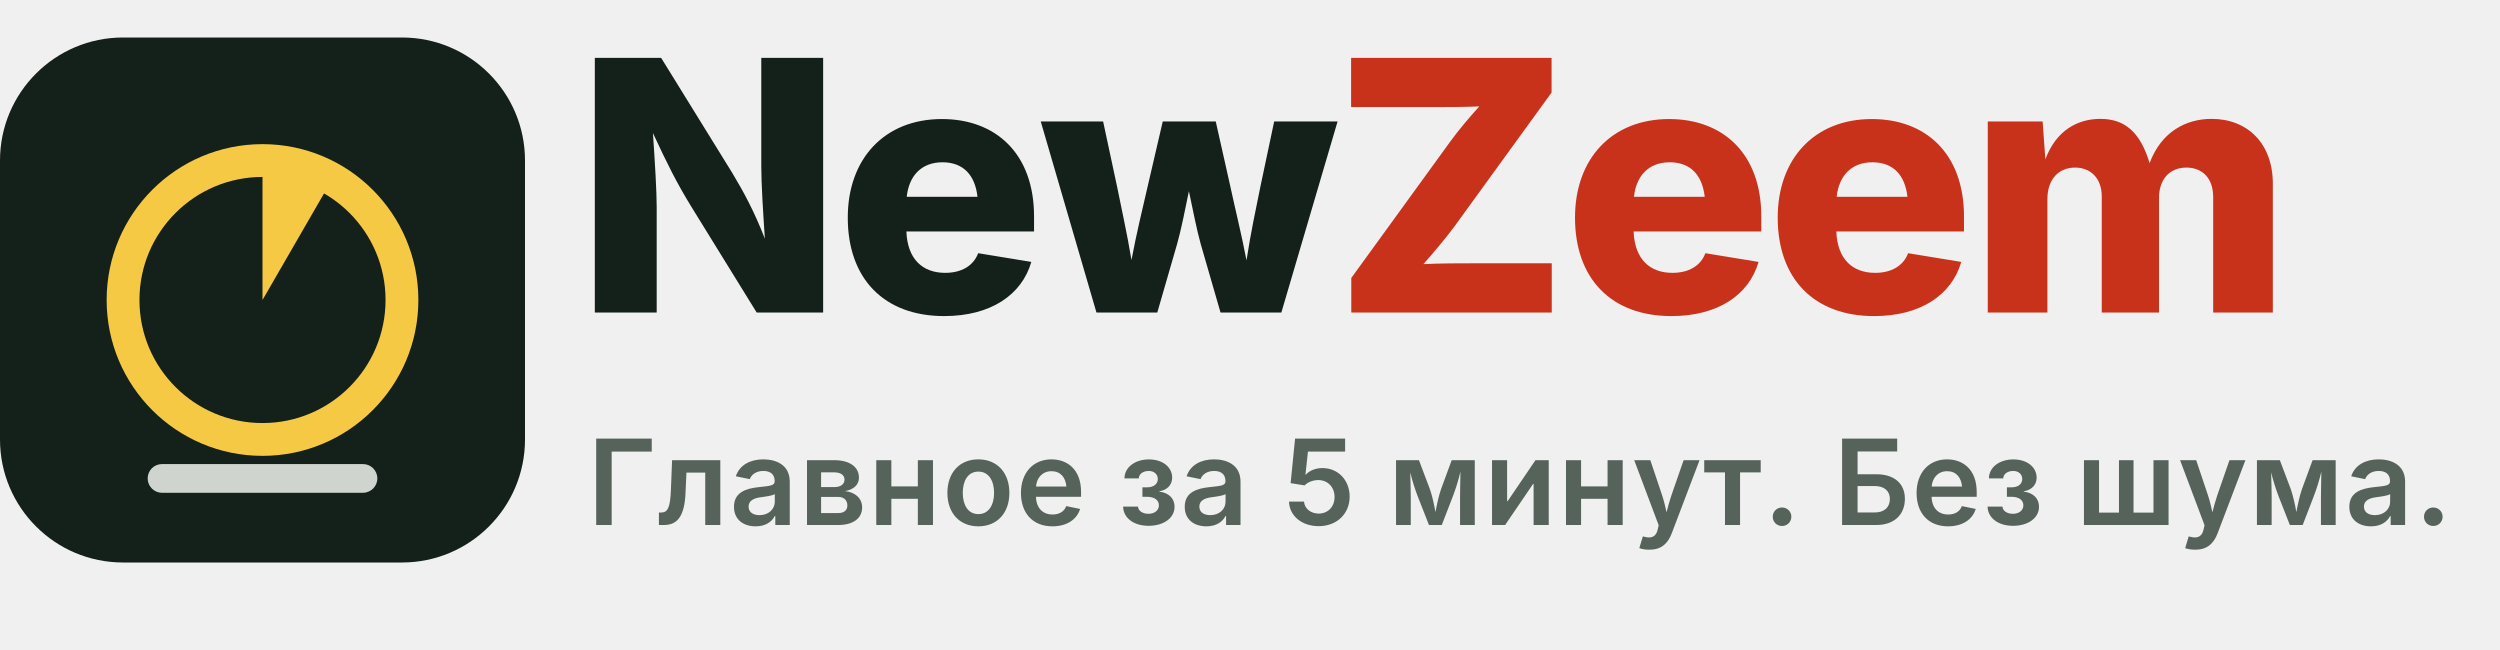
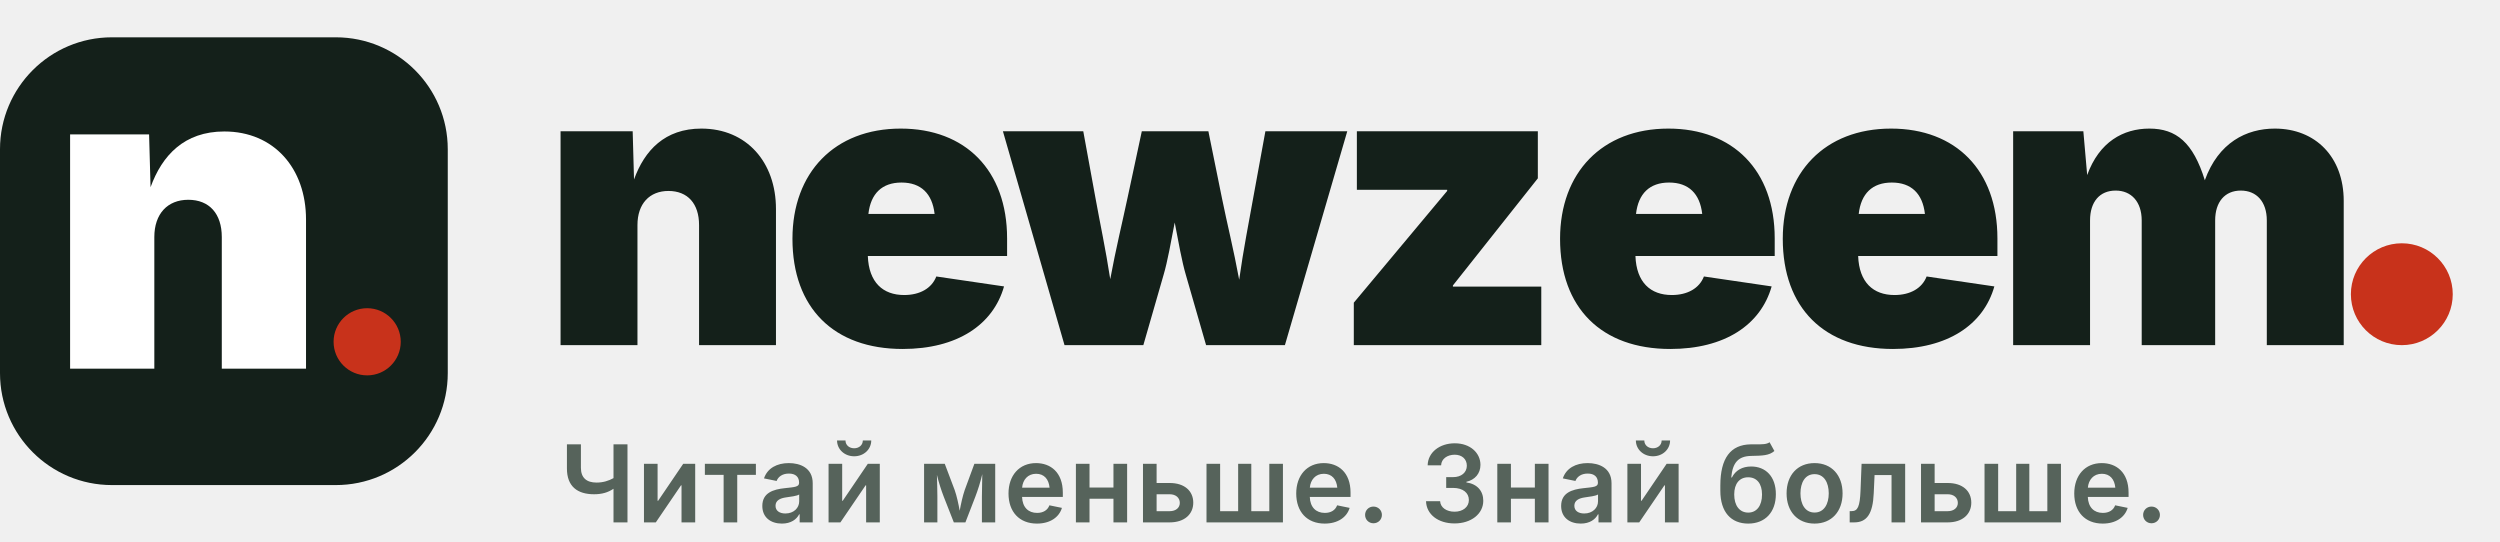
- <svg xmlns="http://www.w3.org/2000/svg" viewBox="0 0 400 104" role="img" aria-label="NewZeem">
-   <g transform="translate(0 6) scale(1.3125)">
-     <rect width="64" height="64" rx="15" fill="#14201A" />
-     <circle cx="32" cy="32" r="17" fill="none" stroke="#F6C945" stroke-width="4" />
-     <path d="M32 32V15A17 17 0 0 1 40.50 17.28Z" fill="#F6C945" />
-     <rect x="18" y="52" width="28" height="3.5" rx="1.75" fill="#F1F3EE" opacity=".85" />
-   </g>
-   <path d="M95.172 50.0H105.07V33.129C105.07 30.559 104.797 26.129 104.469 21.289C106.738 26.156 108.242 29.219 110.648 33.129L121.066 50.0H131.703V9.258H121.805V26.594C121.805 29.438 122.105 34.113 122.379 38.188C120.656 33.758 118.961 30.668 117.156 27.66L105.781 9.258H95.172Z M151.066 50.574C158.476 50.574 163.48 47.211 165.011 41.906L156.507 40.512C155.741 42.562 153.8 43.656 151.23 43.656C147.62 43.656 145.187 41.469 145.023 37.039H165.448V34.633C165.448 24.543 159.296 19.047 150.71 19.047C141.523 19.047 135.644 25.391 135.644 34.824C135.644 44.613 141.468 50.574 151.066 50.574ZM145.077 31.488C145.433 28.125 147.429 25.965 150.792 25.965C154.128 25.965 156.015 28.016 156.398 31.488Z M175.432 50.0H185.166L188.338 39.035C188.967 36.82 189.623 33.539 190.225 30.586C190.854 33.539 191.483 36.793 192.112 39.035L195.284 50.0H205.018L214.014 19.43H203.87L201.655 29.902C200.944 33.402 200.123 37.23 199.44 41.66C198.592 37.23 197.608 33.375 196.87 29.902L194.518 19.43H186.041L183.608 29.902C182.815 33.375 181.858 37.23 181.038 41.605C180.299 37.176 179.424 33.348 178.741 29.902L176.498 19.43H166.518Z" fill="#14201A" />
-   <path d="M216.205 50.0H248.279V42.125H236.056C233.267 42.125 230.505 42.125 227.744 42.262C229.521 40.238 231.244 38.215 232.72 36.219L248.252 14.809V9.258H216.177V17.133H229.084C231.627 17.133 234.142 17.133 236.685 17.023C235.017 18.883 233.404 20.77 232.037 22.656L216.205 44.477Z M267.423 50.574C274.833 50.574 279.837 47.211 281.368 41.906L272.864 40.512C272.098 42.562 270.157 43.656 267.587 43.656C263.977 43.656 261.544 41.469 261.38 37.039H281.805V34.633C281.805 24.543 275.653 19.047 267.067 19.047C257.88 19.047 252.001 25.391 252.001 34.824C252.001 44.613 257.825 50.574 267.423 50.574ZM261.434 31.488C261.79 28.125 263.786 25.965 267.149 25.965C270.485 25.965 272.372 28.016 272.755 31.488Z M299.855 50.574C307.266 50.574 312.27 47.211 313.801 41.906L305.297 40.512C304.531 42.562 302.59 43.656 300.02 43.656C296.41 43.656 293.977 41.469 293.813 37.039H314.238V34.633C314.238 24.543 308.086 19.047 299.5 19.047C290.313 19.047 284.434 25.391 284.434 34.824C284.434 44.613 290.258 50.574 299.855 50.574ZM293.867 31.488C294.223 28.125 296.219 25.965 299.582 25.965C302.918 25.965 304.805 28.016 305.188 31.488Z M318.042 50.0H327.585V31.844C327.585 28.645 329.417 26.812 332.015 26.812C334.558 26.812 336.28 28.59 336.28 31.406V50.0H345.441V31.652C345.441 28.727 347.109 26.812 349.816 26.812C352.331 26.812 354.109 28.453 354.109 31.543V50.0H363.652V29.383C363.652 22.93 359.577 19.02 353.863 19.02C349.734 19.02 345.796 21.098 343.937 26.102C342.433 21.098 339.945 19.02 336.062 19.02C332.37 19.02 328.952 20.906 327.257 25.5L326.82 19.43H318.042Z" fill="#C8321B" />
-   <path d="M104.279 70.177H95.392V84.0H97.869V72.255H104.279Z M105.426 84.0H106.233C108.459 84.0 109.526 82.488 109.684 78.86L109.832 75.613H112.838V84.0H115.25V73.628H107.532L107.346 78.359C107.235 81.245 106.836 82.005 105.769 82.005H105.426Z M120.905 84.213C122.52 84.213 123.503 83.462 123.958 82.571H124.05V84.0H126.36V77.07C126.36 74.305 124.078 73.498 122.13 73.498C120.052 73.498 118.345 74.379 117.733 76.207L119.968 76.662C120.219 75.975 120.933 75.354 122.139 75.354C123.317 75.354 123.948 75.947 123.948 76.958V77.005C123.948 77.719 123.188 77.747 121.388 77.942C119.384 78.155 117.436 78.749 117.436 81.087C117.436 83.128 118.929 84.213 120.905 84.213ZM121.527 82.423C120.506 82.423 119.774 81.959 119.774 81.059C119.774 80.113 120.59 79.714 121.675 79.565C122.297 79.482 123.642 79.315 123.967 79.055V80.28C123.967 81.43 123.011 82.423 121.527 82.423Z M129.121 84.0H134.14C136.552 84.0 137.944 82.896 137.944 81.189C137.944 79.732 136.812 78.73 135.198 78.582C136.599 78.322 137.433 77.571 137.433 76.42C137.433 74.676 135.903 73.628 133.463 73.628H129.121ZM131.375 82.089V79.51H134.14C135.031 79.51 135.578 80.029 135.578 80.892C135.578 81.634 135.04 82.089 134.14 82.089ZM131.375 77.933V75.576H133.463C134.493 75.576 135.123 76.012 135.123 76.736C135.123 77.469 134.511 77.933 133.509 77.933Z M142.615 73.628H140.203V84.0H142.615V79.807H146.855V84.0H149.277V73.628H146.855V77.821H142.615Z M156.537 84.213C159.561 84.213 161.5 82.061 161.5 78.87C161.5 75.641 159.561 73.498 156.537 73.498C153.512 73.498 151.583 75.641 151.583 78.87C151.583 82.061 153.512 84.213 156.537 84.213ZM156.537 82.256C154.857 82.256 154.041 80.753 154.041 78.86C154.041 76.949 154.857 75.456 156.537 75.456C158.225 75.456 159.051 76.949 159.051 78.86C159.051 80.753 158.225 82.256 156.537 82.256Z M168.389 84.213C170.699 84.213 172.313 83.109 172.814 81.43L170.597 80.976C170.272 81.857 169.474 82.321 168.417 82.321C166.867 82.321 165.819 81.337 165.754 79.491H172.972V78.73C172.972 75.094 170.764 73.498 168.231 73.498C165.262 73.498 163.351 75.688 163.351 78.879C163.351 82.126 165.262 84.213 168.389 84.213ZM165.763 77.849C165.875 76.467 166.765 75.391 168.241 75.391C169.679 75.391 170.486 76.365 170.625 77.849Z  M183.772 84.13C186.221 84.13 187.928 82.859 187.928 81.087C187.928 79.816 187.102 78.86 185.479 78.656V78.601C186.657 78.443 187.548 77.645 187.548 76.43C187.548 74.769 186.063 73.507 183.828 73.507C181.592 73.507 179.931 74.76 179.912 76.541H182.204C182.223 75.817 182.928 75.354 183.8 75.354C184.672 75.354 185.247 75.892 185.247 76.643C185.247 77.469 184.551 77.97 183.558 77.97H182.788V79.491H183.558C184.718 79.491 185.423 80.02 185.423 80.864C185.423 81.634 184.755 82.209 183.753 82.209C182.826 82.209 182.111 81.736 182.083 81.059H179.699C179.727 82.822 181.341 84.13 183.772 84.13Z M193.027 84.213C194.641 84.213 195.624 83.462 196.079 82.571H196.172V84.0H198.482V77.07C198.482 74.305 196.199 73.498 194.251 73.498C192.173 73.498 190.466 74.379 189.854 76.207L192.09 76.662C192.34 75.975 193.054 75.354 194.26 75.354C195.439 75.354 196.07 75.947 196.07 76.958V77.005C196.07 77.719 195.309 77.747 193.509 77.942C191.505 78.155 189.557 78.749 189.557 81.087C189.557 83.128 191.05 84.213 193.027 84.213ZM193.648 82.423C192.628 82.423 191.895 81.959 191.895 81.059C191.895 80.113 192.711 79.714 193.797 79.565C194.418 79.482 195.763 79.315 196.088 79.055V80.28C196.088 81.43 195.133 82.423 193.648 82.423Z  M210.989 84.186C213.902 84.186 215.943 82.2 215.943 79.463C215.943 76.81 214.087 74.89 211.582 74.89C210.469 74.89 209.467 75.326 208.948 75.929H208.873L209.272 72.255H215.219V70.177H207.213L206.498 77.302L208.743 77.664C209.207 77.153 210.079 76.81 210.924 76.81C212.436 76.81 213.531 77.942 213.531 79.519C213.531 81.078 212.473 82.172 210.989 82.172C209.736 82.172 208.716 81.384 208.641 80.252H206.239C206.304 82.534 208.289 84.186 210.989 84.186Z  M223.366 84.0H225.722V79.463C225.722 78.443 225.676 76.912 225.639 75.585C225.982 76.977 226.39 78.257 226.854 79.463L228.635 84.0H230.685L232.439 79.463C232.903 78.248 233.329 76.921 233.673 75.456C233.654 76.875 233.608 78.424 233.608 79.463V84.0H235.964V73.628H232.272L230.565 78.267C230.194 79.343 229.888 80.762 229.674 81.94C229.461 80.744 229.164 79.343 228.784 78.267L227.03 73.628H223.366Z M247.798 84.0V73.628H245.674L241.23 80.178H241.137V73.628H238.725V84.0H240.821L245.284 77.441H245.377V84.0Z M252.971 73.628H250.559V84.0H252.971V79.807H257.21V84.0H259.632V73.628H257.21V77.821H252.971Z M262.29 87.702C262.615 87.832 263.218 87.952 263.905 87.952C265.779 87.952 266.846 86.997 267.476 85.336L271.929 73.628H269.378L267.421 79.269C267.115 80.159 266.883 81.059 266.651 81.968C266.447 81.059 266.242 80.168 265.946 79.269L264.053 73.628H261.474L265.389 84.037L265.241 84.696C264.99 85.883 264.229 86.18 263.144 85.893L262.856 85.818Z M275.998 84.0H278.41V75.585H281.713V73.628H272.677V75.585H275.998Z M285.123 84.158C285.958 84.158 286.617 83.508 286.617 82.673C286.617 81.848 285.958 81.198 285.123 81.198C284.288 81.198 283.639 81.848 283.639 82.673C283.639 83.508 284.288 84.158 285.123 84.158Z  M294.735 84.0H300.237C303.029 84.0 304.783 82.376 304.783 79.807C304.783 77.32 303.029 75.882 300.237 75.882H297.212V72.236H303.549V70.177H294.735ZM297.212 81.996V77.766H299.949C301.48 77.766 302.38 78.554 302.38 79.825C302.38 81.18 301.48 81.996 299.949 81.996Z M311.69 84.213C314 84.213 315.615 83.109 316.116 81.43L313.898 80.976C313.574 81.857 312.776 82.321 311.718 82.321C310.169 82.321 309.12 81.337 309.055 79.491H316.273V78.73C316.273 75.094 314.065 73.498 311.533 73.498C308.564 73.498 306.653 75.688 306.653 78.879C306.653 82.126 308.564 84.213 311.69 84.213ZM309.065 77.849C309.176 76.467 310.067 75.391 311.542 75.391C312.98 75.391 313.787 76.365 313.926 77.849Z M322.086 84.13C324.535 84.13 326.242 82.859 326.242 81.087C326.242 79.816 325.417 78.86 323.793 78.656V78.601C324.971 78.443 325.862 77.645 325.862 76.43C325.862 74.769 324.378 73.507 322.142 73.507C319.906 73.507 318.245 74.76 318.227 76.541H320.518C320.537 75.817 321.242 75.354 322.114 75.354C322.986 75.354 323.561 75.892 323.561 76.643C323.561 77.469 322.865 77.97 321.873 77.97H321.103V79.491H321.873C323.032 79.491 323.737 80.02 323.737 80.864C323.737 81.634 323.069 82.209 322.067 82.209C321.14 82.209 320.425 81.736 320.398 81.059H318.013C318.041 82.822 319.655 84.13 322.086 84.13Z  M333.433 73.628V84.0H346.969V73.628H344.557V82.015H341.365V73.628H339.037V82.015H335.845V73.628Z M349.627 87.702C349.952 87.832 350.555 87.952 351.242 87.952C353.116 87.952 354.183 86.997 354.813 85.336L359.267 73.628H356.715L354.758 79.269C354.452 80.159 354.22 81.059 353.988 81.968C353.784 81.059 353.58 80.168 353.283 79.269L351.39 73.628H348.811L352.726 84.037L352.578 84.696C352.327 85.883 351.566 86.18 350.481 85.893L350.193 85.818Z M361.109 84.0H363.465V79.463C363.465 78.443 363.419 76.912 363.382 75.585C363.725 76.977 364.133 78.257 364.597 79.463L366.378 84.0H368.429L370.182 79.463C370.646 78.248 371.073 76.921 371.416 75.456C371.397 76.875 371.351 78.424 371.351 79.463V84.0H373.707V73.628H370.015L368.308 78.267C367.937 79.343 367.631 80.762 367.417 81.94C367.204 80.744 366.907 79.343 366.527 78.267L364.773 73.628H361.109Z M379.362 84.213C380.977 84.213 381.96 83.462 382.415 82.571H382.507V84.0H384.817V77.07C384.817 74.305 382.535 73.498 380.587 73.498C378.509 73.498 376.802 74.379 376.19 76.207L378.425 76.662C378.676 75.975 379.39 75.354 380.596 75.354C381.775 75.354 382.405 75.947 382.405 76.958V77.005C382.405 77.719 381.645 77.747 379.845 77.942C377.841 78.155 375.893 78.749 375.893 81.087C375.893 83.128 377.386 84.213 379.362 84.213ZM379.984 82.423C378.963 82.423 378.231 81.959 378.231 81.059C378.231 80.113 379.047 79.714 380.132 79.565C380.754 79.482 382.099 79.315 382.424 79.055V80.28C382.424 81.43 381.468 82.423 379.984 82.423Z M389.322 84.158C390.157 84.158 390.816 83.508 390.816 82.673C390.816 81.848 390.157 81.198 389.322 81.198C388.487 81.198 387.838 81.848 387.838 82.673C387.838 83.508 388.487 84.158 389.322 84.158Z" fill="#56635B" />
+ <svg xmlns="http://www.w3.org/2000/svg" viewBox="0 0 536 116">
+   <rect x="0" y="8" width="96" height="96" rx="24.0" fill="#14201A" />
+   <path d="M33.088 50.829C33.088 45.843 35.918 42.833 40.365 42.833C44.902 42.833 47.552 45.843 47.552 50.829V79.04H65.611V47.056C65.611 36.095 58.738 28.188 48.091 28.188C39.511 28.188 34.75 33.31 32.279 40.138L31.965 28.817H15.029V79.04H33.088Z" fill="#FFFFFF" />
+   <circle cx="78.72" cy="73.28" r="7.20" fill="#C8321B" />
+   <path d="M136.672 48.242C136.672 43.689 139.256 40.941 143.316 40.941C147.459 40.941 149.879 43.689 149.879 48.242V74.0H166.367V44.797C166.367 34.789 160.092 27.57 150.371 27.57C142.537 27.57 138.189 32.246 135.934 38.48L135.646 28.145H120.184V74.0H136.672Z M193.527 74.82C205.216 74.82 212.927 69.652 215.265 61.408L200.745 59.275C199.761 61.818 197.218 63.254 193.855 63.254C189.302 63.254 186.267 60.547 186.062 54.887H215.921V51.113C215.921 36.512 206.98 27.57 193.117 27.57C178.925 27.57 169.902 37.004 169.902 51.195C169.902 66.043 178.802 74.82 193.527 74.82ZM186.185 45.863C186.677 41.516 189.097 39.137 193.281 39.137C197.464 39.137 199.884 41.516 200.376 45.863Z M228.233 74.0H245.132L249.479 58.906C250.3 56.158 251.079 51.77 251.858 47.709C252.637 51.77 253.417 56.158 254.237 58.906L258.585 74.0H275.483L288.854 28.145H271.3L268.675 42.5C267.731 47.791 266.583 53.492 265.68 59.973C264.491 53.492 263.055 47.791 261.989 42.5L259.077 28.145H244.803L241.727 42.5C240.62 47.709 239.225 53.41 238.036 59.85C237.052 53.41 235.821 47.75 234.878 42.5L232.253 28.145H215.026Z M290.256 74.0H330.451V61.449H311.502V61.203L329.713 38.234V28.145H290.912V40.695H310.272V40.941L290.256 64.895Z M358.103 74.82C369.793 74.82 377.503 69.652 379.841 61.408L365.322 59.275C364.337 61.818 361.794 63.254 358.431 63.254C353.878 63.254 350.843 60.547 350.638 54.887H380.498V51.113C380.498 36.512 371.556 27.57 357.693 27.57C343.502 27.57 334.478 37.004 334.478 51.195C334.478 66.043 343.378 74.82 358.103 74.82ZM350.761 45.863C351.253 41.516 353.673 39.137 357.857 39.137C362.041 39.137 364.461 41.516 364.953 45.863Z M405.852 74.82C417.542 74.82 425.253 69.652 427.591 61.408L413.071 59.275C412.087 61.818 409.544 63.254 406.181 63.254C401.628 63.254 398.593 60.547 398.388 54.887H428.247V51.113C428.247 36.512 419.306 27.57 405.442 27.57C391.251 27.57 382.227 37.004 382.227 51.195C382.227 66.043 391.128 74.82 405.852 74.82ZM398.511 45.863C399.003 41.516 401.423 39.137 405.606 39.137C409.79 39.137 412.21 41.516 412.702 45.863Z M431.618 74.0H448.106V47.258C448.106 43.279 450.157 40.859 453.602 40.859C456.965 40.859 459.18 43.279 459.18 47.258V74.0H474.93V47.258C474.93 43.279 477.022 40.859 480.426 40.859C483.83 40.859 486.004 43.279 486.004 47.258V74.0H502.493V43.074C502.493 33.682 496.463 27.57 487.727 27.57C481.616 27.57 475.627 30.564 472.715 38.645C470.213 30.564 466.604 27.57 460.821 27.57C455.243 27.57 450.075 30.4 447.491 37.537L446.67 28.145H431.618Z" fill="#14201A" />
+   <circle cx="514.95" cy="63.08" r="10.92" fill="#C8321B" />
+   <path d="M127.367 105.969C129.029 105.969 130.343 105.599 131.534 104.79V112.0H134.532V95.267H131.534V102.51C130.512 103.083 129.288 103.465 127.906 103.465C125.739 103.465 124.548 102.432 124.548 100.287V95.267H121.55V100.455C121.55 104.33 123.841 105.969 127.367 105.969Z M149.05 112.0V99.444H146.478L141.099 107.373H140.987V99.444H138.067V112.0H140.605L146.007 104.06H146.119V112.0Z M155.145 112.0H158.065V101.814H162.063V99.444H151.124V101.814H155.145Z M167.641 112.258C169.595 112.258 170.786 111.349 171.336 110.271H171.448V112.0H174.245V103.611C174.245 100.264 171.482 99.287 169.124 99.287C166.608 99.287 164.542 100.354 163.8 102.566L166.507 103.117C166.81 102.286 167.675 101.533 169.135 101.533C170.561 101.533 171.325 102.252 171.325 103.476V103.532C171.325 104.397 170.404 104.431 168.225 104.667C165.799 104.925 163.441 105.644 163.441 108.474C163.441 110.944 165.249 112.258 167.641 112.258ZM168.394 110.091C167.158 110.091 166.271 109.529 166.271 108.44C166.271 107.294 167.259 106.812 168.573 106.632C169.326 106.531 170.954 106.329 171.347 106.014V107.497C171.347 108.889 170.191 110.091 168.394 110.091Z M188.628 112.0V99.444H186.056L180.677 107.373H180.564V99.444H177.644V112.0H180.182L185.584 104.06H185.697V112.0ZM183.136 97.827C185.214 97.827 186.797 96.333 186.797 94.436H184.989C184.989 95.413 184.192 96.109 183.136 96.109C182.058 96.109 181.272 95.413 181.272 94.436H179.464C179.464 96.333 181.058 97.827 183.136 97.827Z  M198.122 112.0H200.975V106.508C200.975 105.273 200.919 103.42 200.874 101.814C201.289 103.499 201.783 105.048 202.345 106.508L204.501 112.0H206.983L209.106 106.508C209.667 105.037 210.184 103.431 210.599 101.657C210.577 103.375 210.521 105.25 210.521 106.508V112.0H213.373V99.444H208.904L206.837 105.06C206.388 106.362 206.017 108.081 205.759 109.507C205.501 108.058 205.141 106.362 204.681 105.06L202.558 99.444H198.122Z M222.321 112.258C225.117 112.258 227.071 110.922 227.678 108.889L224.994 108.339C224.6 109.406 223.635 109.967 222.354 109.967C220.479 109.967 219.21 108.777 219.131 106.542H227.869V105.621C227.869 101.219 225.196 99.287 222.13 99.287C218.536 99.287 216.223 101.938 216.223 105.801C216.223 109.731 218.536 112.258 222.321 112.258ZM219.142 104.554C219.277 102.881 220.355 101.578 222.141 101.578C223.882 101.578 224.859 102.757 225.027 104.554Z M233.593 99.444H230.673V112.0H233.593V106.924H238.725V112.0H241.656V99.444H238.725V104.521H233.593Z M247.976 103.555V99.444H245.056V112.0H250.783C253.973 112.0 255.837 110.226 255.837 107.777C255.837 105.273 253.973 103.555 250.783 103.555ZM247.976 105.969H250.783C252.075 105.969 252.951 106.699 252.951 107.822C252.951 108.889 252.075 109.597 250.783 109.597H247.976Z M258.675 99.444V112.0H275.061V99.444H272.141V109.597H268.277V99.444H265.458V109.597H261.595V99.444Z M284.008 112.258C286.804 112.258 288.758 110.922 289.365 108.889L286.681 108.339C286.288 109.406 285.322 109.967 284.042 109.967C282.166 109.967 280.897 108.777 280.819 106.542H289.556V105.621C289.556 101.219 286.883 99.287 283.817 99.287C280.223 99.287 277.91 101.938 277.91 105.801C277.91 109.731 280.223 112.258 284.008 112.258ZM280.83 104.554C280.965 102.881 282.043 101.578 283.828 101.578C285.569 101.578 286.546 102.757 286.715 104.554Z M294.472 112.191C295.482 112.191 296.28 111.405 296.28 110.394C296.28 109.395 295.482 108.608 294.472 108.608C293.461 108.608 292.675 109.395 292.675 110.394C292.675 111.405 293.461 112.191 294.472 112.191Z  M311.85 112.225C315.421 112.225 318.015 110.181 318.015 107.362C318.015 105.273 316.724 103.757 314.388 103.431V103.296C316.196 102.892 317.409 101.556 317.409 99.669C317.409 97.131 315.242 95.042 311.906 95.042C308.66 95.042 306.145 96.985 306.089 99.77H308.975C309.02 98.355 310.334 97.49 311.884 97.49C313.456 97.49 314.489 98.434 314.489 99.849C314.489 101.32 313.287 102.297 311.547 102.297H310.064V104.61H311.547C313.669 104.61 314.927 105.677 314.927 107.205C314.927 108.698 313.647 109.709 311.85 109.709C310.154 109.709 308.84 108.833 308.762 107.463H305.741C305.819 110.282 308.335 112.225 311.85 112.225Z M323.942 99.444H321.022V112.0H323.942V106.924H329.074V112.0H332.005V99.444H329.074V104.521H323.942Z M338.909 112.258C340.863 112.258 342.053 111.349 342.604 110.271H342.716V112.0H345.512V103.611C345.512 100.264 342.75 99.287 340.391 99.287C337.876 99.287 335.809 100.354 335.068 102.566L337.775 103.117C338.078 102.286 338.943 101.533 340.403 101.533C341.829 101.533 342.592 102.252 342.592 103.476V103.532C342.592 104.397 341.672 104.431 339.493 104.667C337.067 104.925 334.709 105.644 334.709 108.474C334.709 110.944 336.517 112.258 338.909 112.258ZM339.661 110.091C338.426 110.091 337.539 109.529 337.539 108.44C337.539 107.294 338.527 106.812 339.841 106.632C340.593 106.531 342.222 106.329 342.615 106.014V107.497C342.615 108.889 341.458 110.091 339.661 110.091Z M359.895 112.0V99.444H357.324L351.944 107.373H351.832V99.444H348.912V112.0H351.45L356.852 104.06H356.964V112.0ZM354.404 97.827C356.481 97.827 358.065 96.333 358.065 94.436H356.257C356.257 95.413 355.459 96.109 354.404 96.109C353.326 96.109 352.539 95.413 352.539 94.436H350.731C350.731 96.333 352.326 97.827 354.404 97.827Z  M379.396 94.817C378.779 95.278 377.813 95.267 376.51 95.267C376.139 95.255 375.758 95.255 375.342 95.267C371.03 95.334 368.84 98.231 368.84 104.094V105.217C368.84 109.821 371.164 112.258 374.814 112.258C378.442 112.258 380.744 109.821 380.744 105.947C380.744 102.173 378.565 100.017 375.454 100.017C373.545 100.017 372.096 100.837 371.322 102.375H371.176C371.468 99.175 372.692 97.805 375.454 97.749C377.869 97.704 379.318 97.67 380.429 96.693ZM374.825 109.9C372.95 109.9 371.816 108.384 371.816 106.014C371.816 103.678 372.961 102.331 374.803 102.331C376.656 102.331 377.779 103.678 377.779 106.014C377.779 108.406 376.656 109.9 374.825 109.9Z M389.04 112.258C392.701 112.258 395.048 109.653 395.048 105.79C395.048 101.881 392.701 99.287 389.04 99.287C385.379 99.287 383.043 101.881 383.043 105.79C383.043 109.653 385.379 112.258 389.04 112.258ZM389.04 109.889C387.007 109.889 386.019 108.069 386.019 105.778C386.019 103.465 387.007 101.657 389.04 101.657C391.084 101.657 392.083 103.465 392.083 105.778C392.083 108.069 391.084 109.889 389.04 109.889Z M396.572 112.0H397.55C400.245 112.0 401.536 110.169 401.727 105.778L401.907 101.848H405.546V112.0H408.466V99.444H399.122L398.897 105.172C398.762 108.665 398.279 109.585 396.988 109.585H396.572Z M414.785 103.555V99.444H411.865V112.0H417.593C420.782 112.0 422.646 110.226 422.646 107.777C422.646 105.273 420.782 103.555 417.593 103.555ZM414.785 105.969H417.593C418.884 105.969 419.76 106.699 419.76 107.822C419.76 108.889 418.884 109.597 417.593 109.597H414.785Z M425.484 99.444V112.0H441.87V99.444H438.95V109.597H435.087V99.444H432.268V109.597H428.404V99.444Z M450.817 112.258C453.614 112.258 455.568 110.922 456.174 108.889L453.49 108.339C453.097 109.406 452.131 109.967 450.851 109.967C448.975 109.967 447.706 108.777 447.628 106.542H456.365V105.621C456.365 101.219 453.692 99.287 450.626 99.287C447.033 99.287 444.719 101.938 444.719 105.801C444.719 109.731 447.033 112.258 450.817 112.258ZM447.639 104.554C447.774 102.881 448.852 101.578 450.638 101.578C452.378 101.578 453.355 102.757 453.524 104.554Z M461.281 112.191C462.292 112.191 463.089 111.405 463.089 110.394C463.089 109.395 462.292 108.608 461.281 108.608C460.27 108.608 459.484 109.395 459.484 110.394C459.484 111.405 460.27 112.191 461.281 112.191Z" fill="#56635B" />
</svg>
